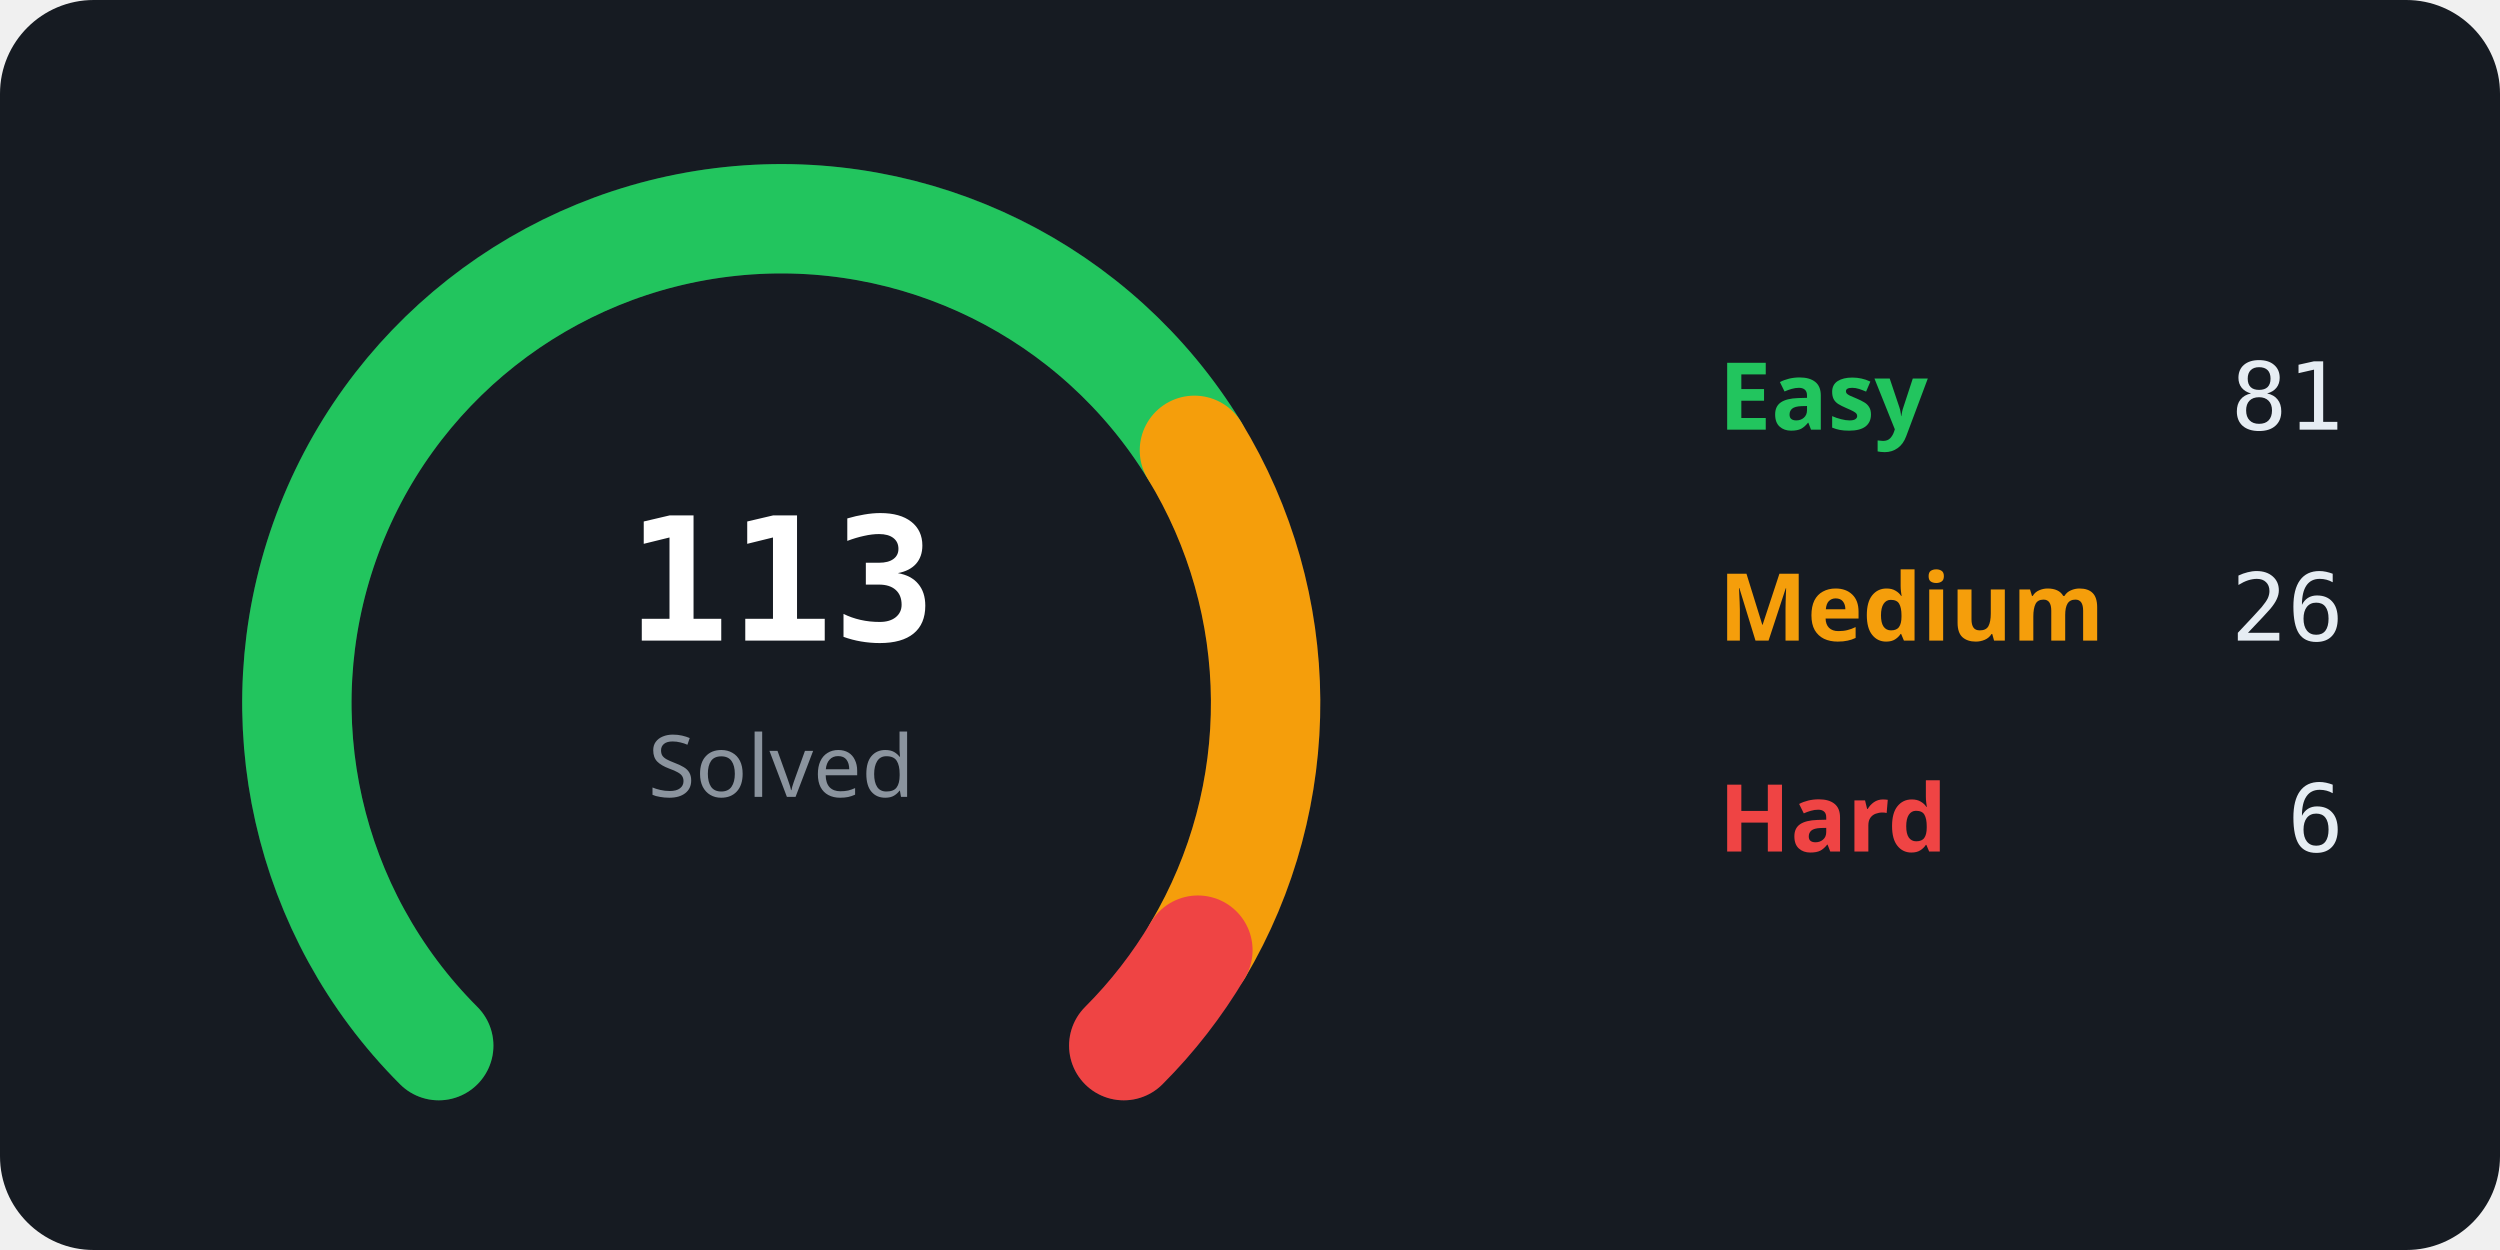
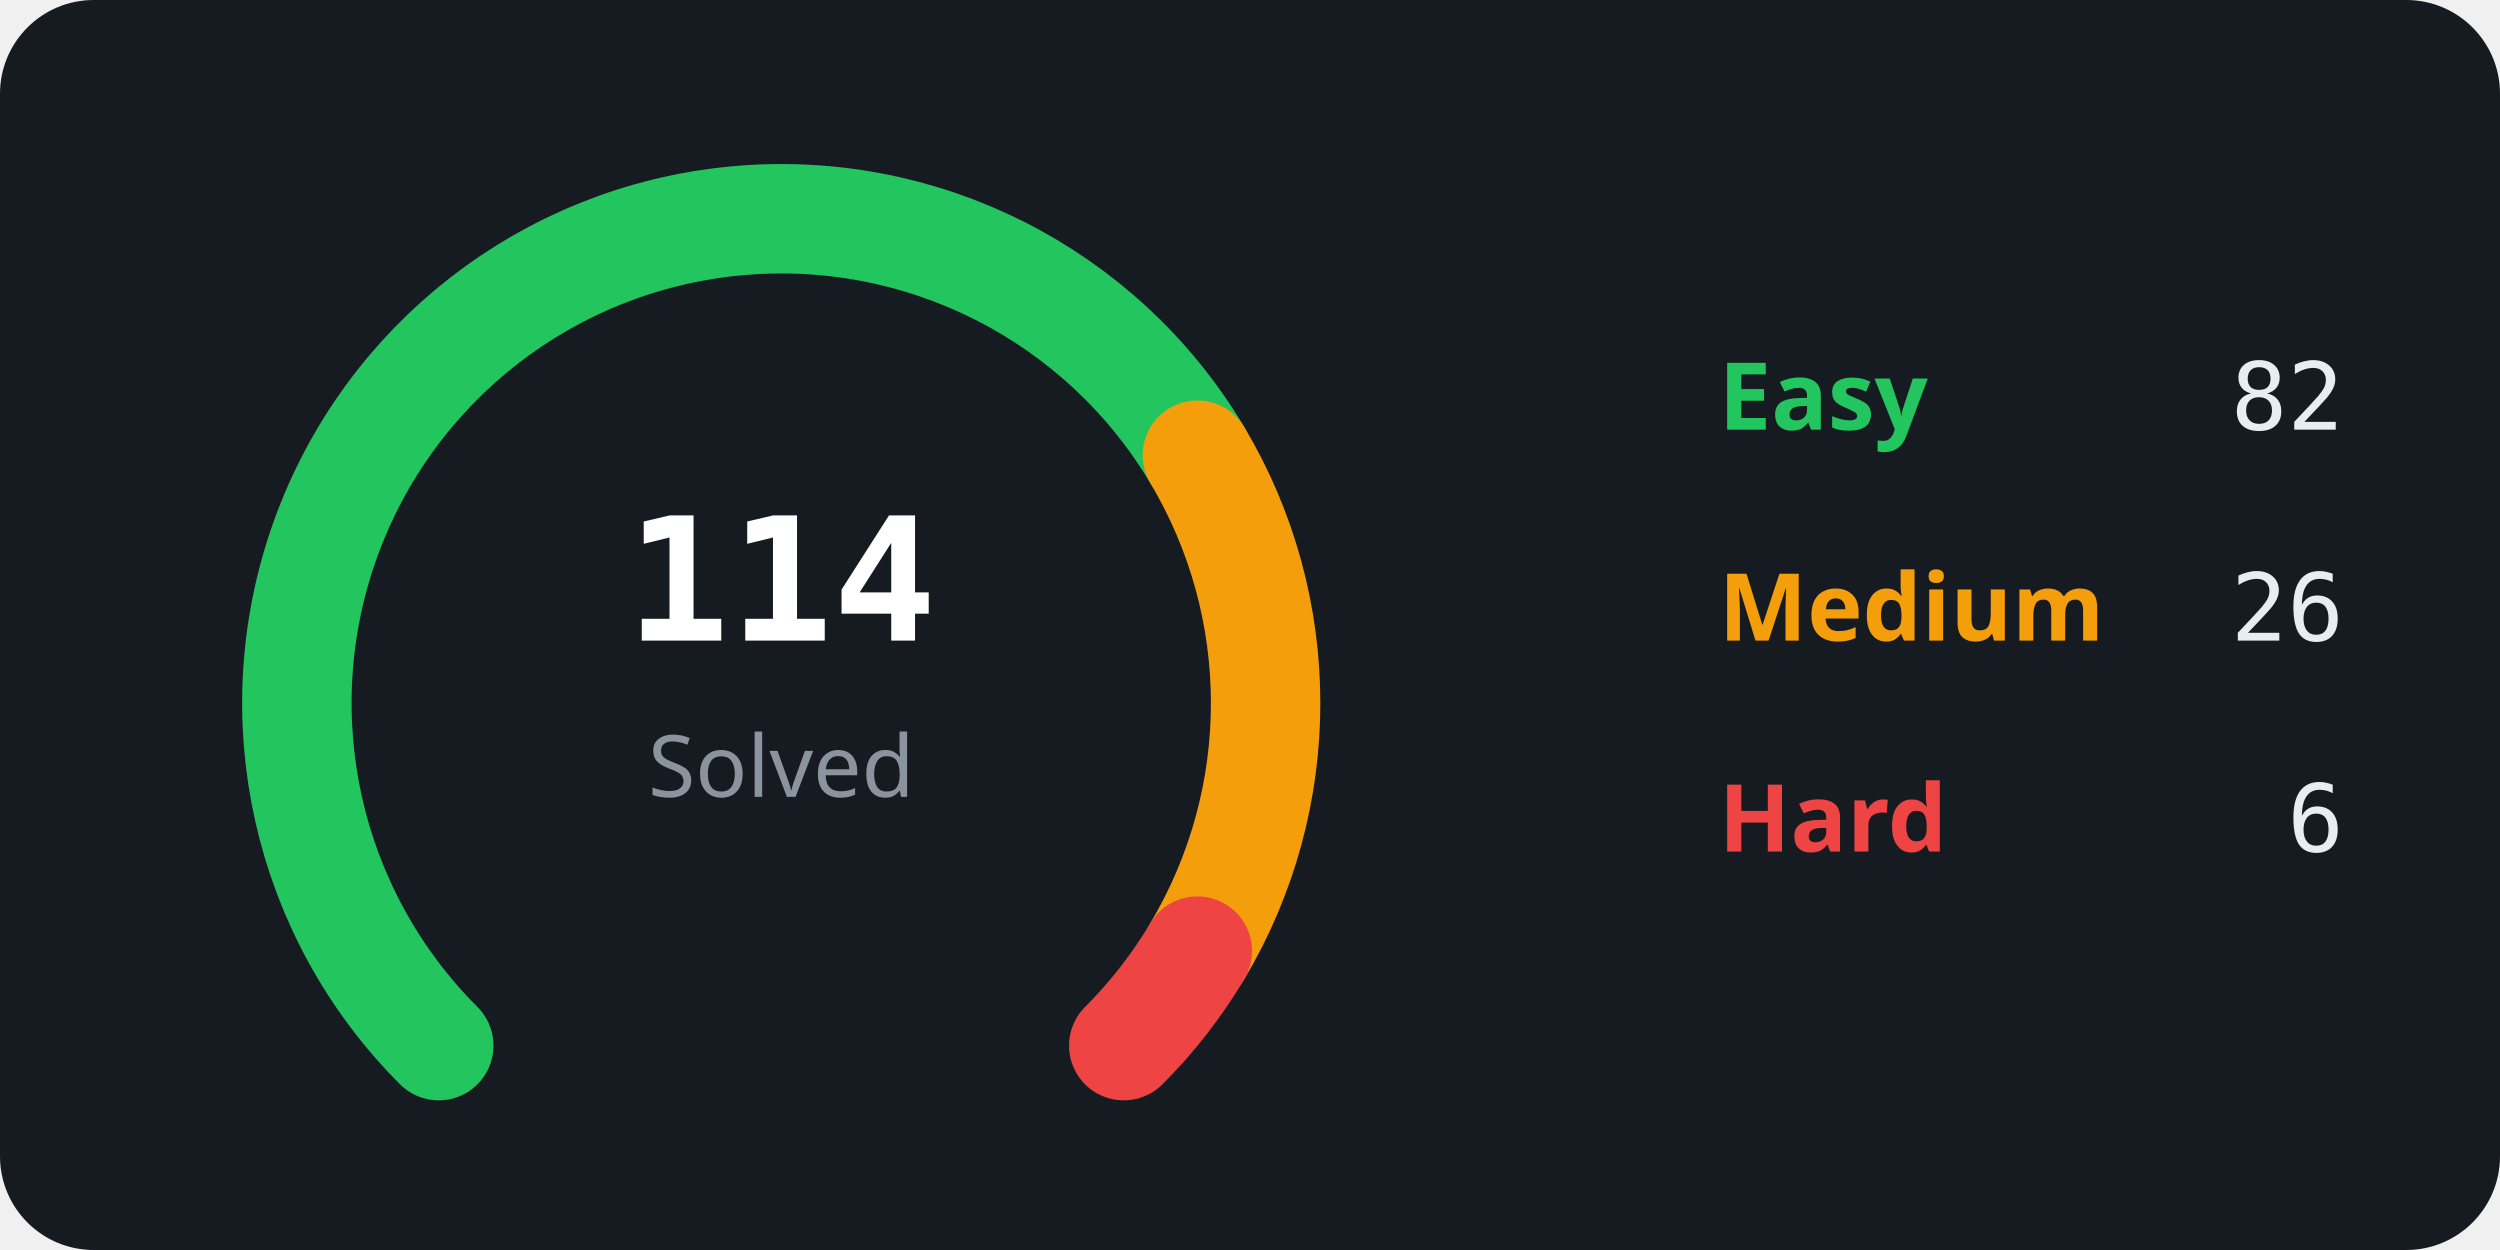
<svg xmlns="http://www.w3.org/2000/svg" width="320" height="160" viewBox="0 0 320 160">
  <rect width="320" height="160" rx="12" fill="#161b22" />
  <path d="M 56.159,133.841 A 62,62 0 1,1 143.841,133.841" stroke="#2d2d3d" stroke-width="14" fill="none" stroke-linecap="round" />
-   <path d="M 56.159,133.841 A 62,62 0 1,1 152.886,57.642" stroke="#22c55e" stroke-width="14" fill="none" stroke-linecap="round" />
-   <path d="M 152.886,57.642 A 62,62 0 0,1 153.331,121.620" stroke="#f59e0b" stroke-width="14" fill="none" stroke-linecap="round" />
-   <path d="M 153.331,121.620 A 62,62 0 0,1 143.841,133.841" stroke="#ef4444" stroke-width="14" fill="none" stroke-linecap="round" />
-   <text x="100" y="82" text-anchor="middle" fill="white" font-size="22" font-weight="bold" font-family="monospace">113</text>
+   <path d="M 56.159,133.841 A 62,62 0 1,1 153.261,58.263" stroke="#22c55e" stroke-width="14" fill="none" stroke-linecap="round" />
+   <path d="M 153.261,58.263 A 62,62 0 0,1 153.261,121.737" stroke="#f59e0b" stroke-width="14" fill="none" stroke-linecap="round" />
+   <path d="M 153.261,121.737 A 62,62 0 0,1 143.841,133.841" stroke="#ef4444" stroke-width="14" fill="none" stroke-linecap="round" />
+   <text x="100" y="82" text-anchor="middle" fill="white" font-size="22" font-weight="bold" font-family="monospace">114</text>
  <text x="100" y="102" text-anchor="middle" fill="#8b949e" font-size="11" font-family="sans-serif">Solved</text>
  <text x="220" y="55" fill="#22c55e" font-size="12" font-weight="bold" font-family="sans-serif">Easy</text>
-   <text x="300" y="55" fill="#e6edf3" font-size="12" font-family="monospace" text-anchor="end">81</text>
+   <text x="300" y="55" fill="#e6edf3" font-size="12" font-family="monospace" text-anchor="end">82</text>
  <text x="220" y="82" fill="#f59e0b" font-size="12" font-weight="bold" font-family="sans-serif">Medium</text>
  <text x="300" y="82" fill="#e6edf3" font-size="12" font-family="monospace" text-anchor="end">26</text>
  <text x="220" y="109" fill="#ef4444" font-size="12" font-weight="bold" font-family="sans-serif">Hard</text>
  <text x="300" y="109" fill="#e6edf3" font-size="12" font-family="monospace" text-anchor="end">6</text>
</svg>
